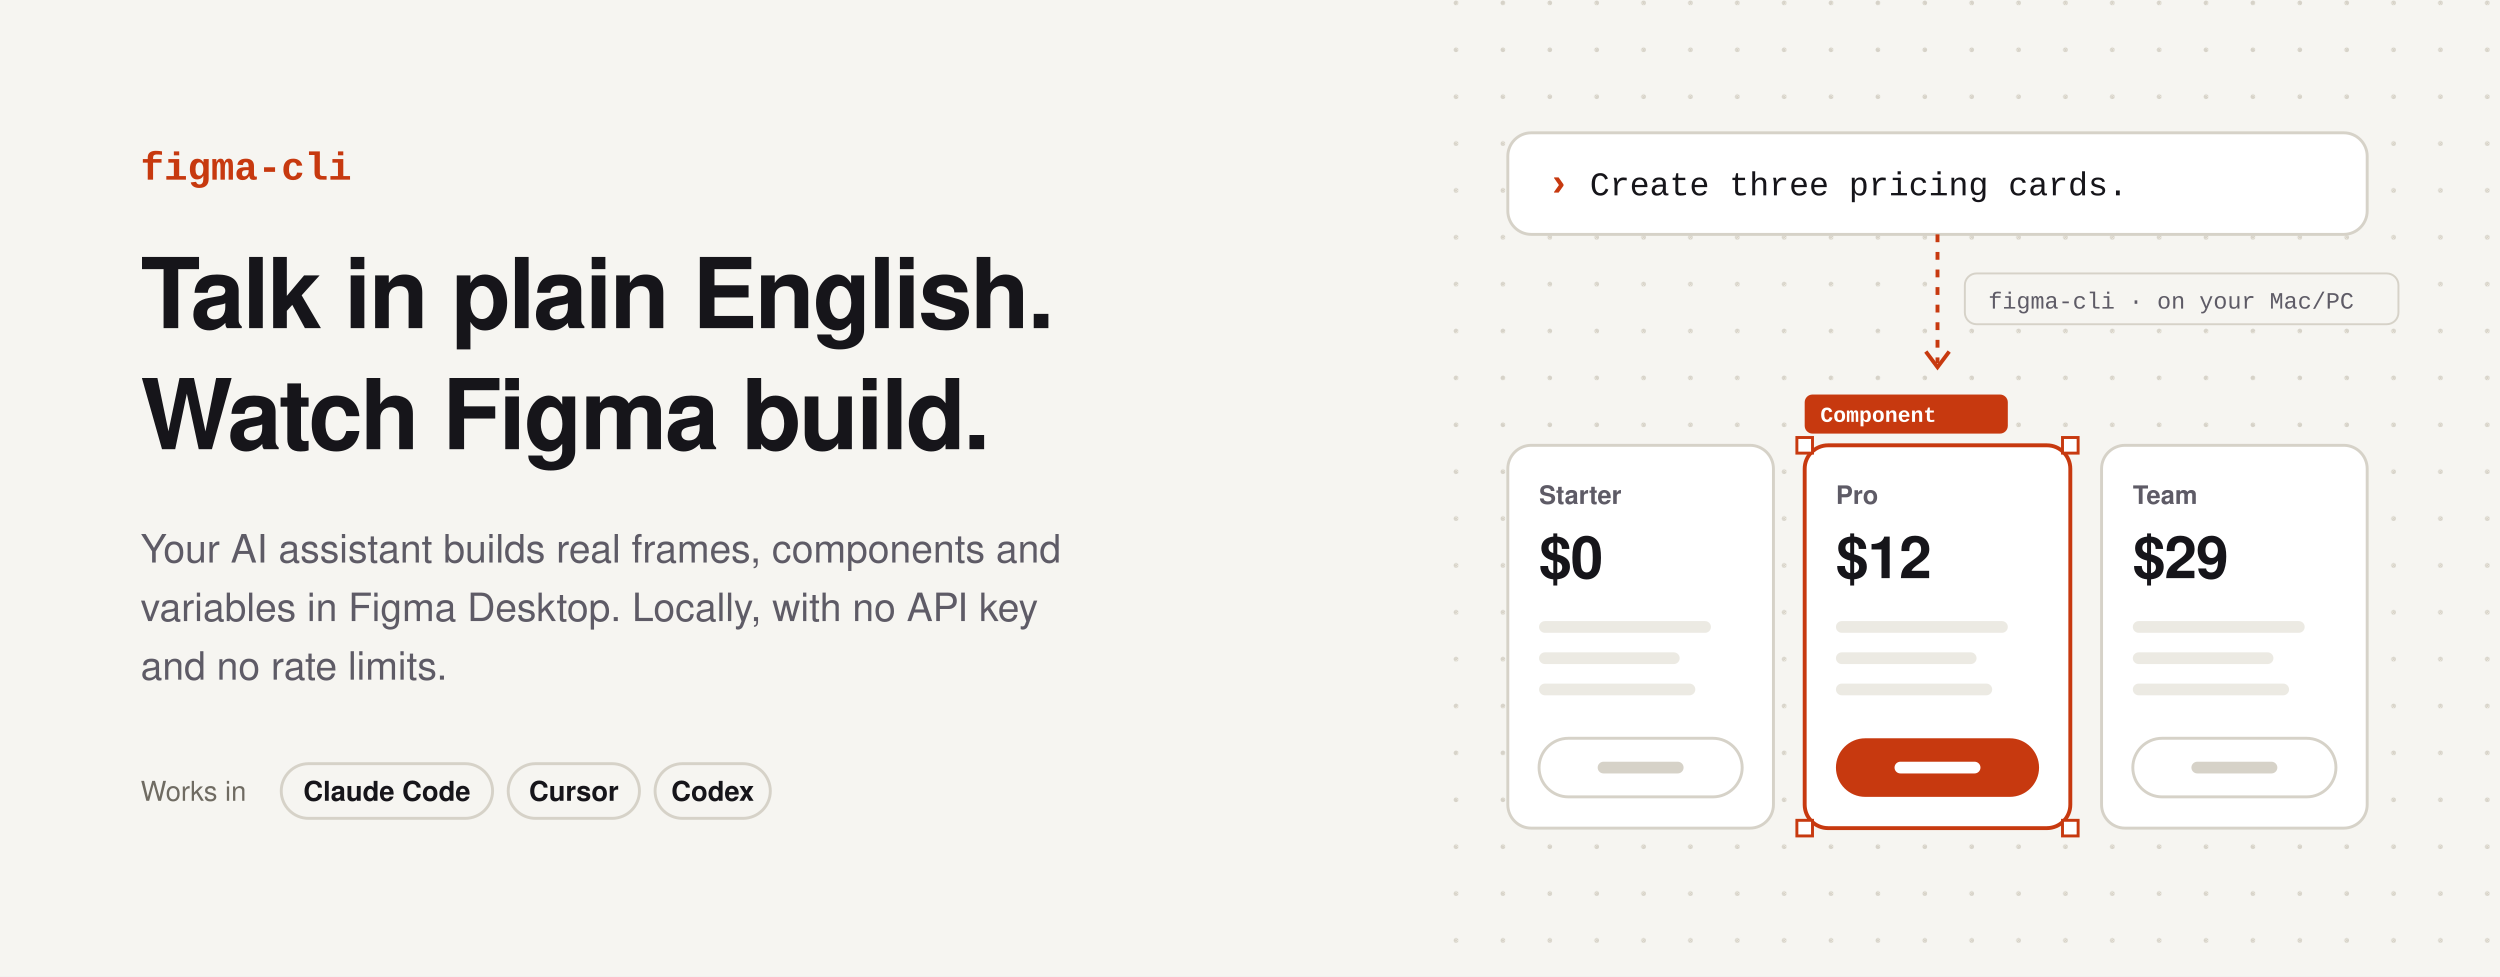
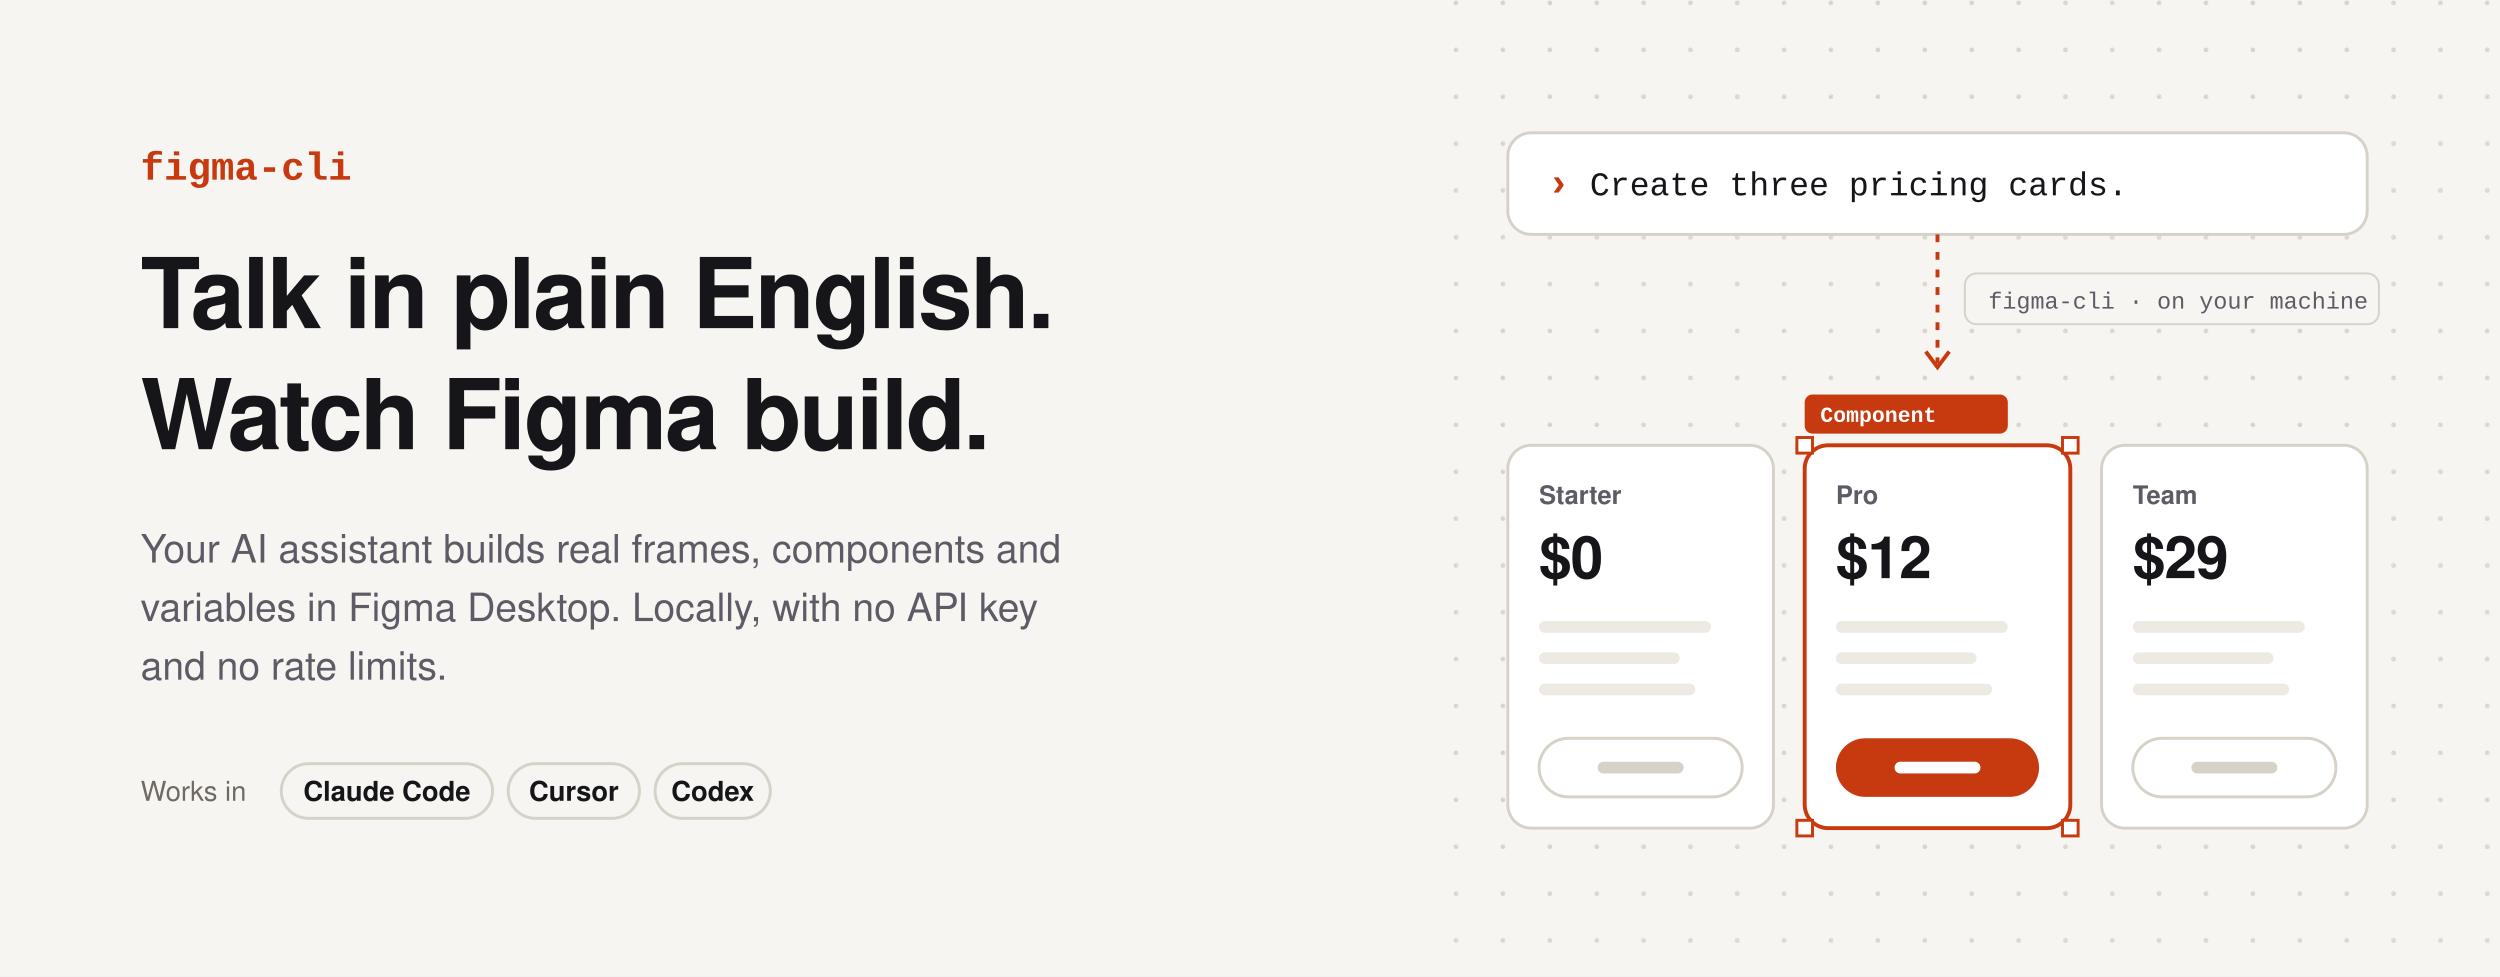
<svg xmlns="http://www.w3.org/2000/svg" width="1280" height="500" viewBox="0 0 1280 500" role="img" aria-labelledby="t d">
  <rect width="1280" height="500" fill="#F6F5F1" />
  <defs>
    <pattern id="g" width="24" height="24" patternUnits="userSpaceOnUse">
      <circle cx="1.5" cy="1.5" r="1.2" fill="#D6D2C8" />
    </pattern>
  </defs>
  <rect x="724" y="0" width="556" height="500" fill="url(#g)" />
  <text x="72" y="92" font-family="ui-monospace, SFMono-Regular, Menlo, Consolas, 'Liberation Mono', monospace" font-size="20" font-weight="700" fill="#C7390F" text-anchor="start">figma-cli</text>
  <text x="72" y="168" font-family="-apple-system, BlinkMacSystemFont, 'Segoe UI', 'Helvetica Neue', Helvetica, Arial, sans-serif" font-size="50" font-weight="700" fill="#16151A" text-anchor="start" letter-spacing="-1.2">Talk in plain English.</text>
  <text x="72" y="230" font-family="-apple-system, BlinkMacSystemFont, 'Segoe UI', 'Helvetica Neue', Helvetica, Arial, sans-serif" font-size="50" font-weight="700" fill="#16151A" text-anchor="start" letter-spacing="-1.2">Watch Figma build.</text>
  <text x="72" y="288" font-family="-apple-system, BlinkMacSystemFont, 'Segoe UI', 'Helvetica Neue', Helvetica, Arial, sans-serif" font-size="20" font-weight="400" fill="#5E5B66" text-anchor="start">Your AI assistant builds real frames, components and</text>
  <text x="72" y="318" font-family="-apple-system, BlinkMacSystemFont, 'Segoe UI', 'Helvetica Neue', Helvetica, Arial, sans-serif" font-size="20" font-weight="400" fill="#5E5B66" text-anchor="start">variables in Figma Desktop. Locally, with no API key</text>
  <text x="72" y="348" font-family="-apple-system, BlinkMacSystemFont, 'Segoe UI', 'Helvetica Neue', Helvetica, Arial, sans-serif" font-size="20" font-weight="400" fill="#5E5B66" text-anchor="start">and no rate limits.</text>
  <text x="72" y="410" font-family="-apple-system, BlinkMacSystemFont, 'Segoe UI', 'Helvetica Neue', Helvetica, Arial, sans-serif" font-size="14" font-weight="500" fill="#6F6B62" text-anchor="start">Works in</text>
  <rect x="144" y="391" width="108.2" height="28" rx="14" fill="none" stroke="#D6D2C8" stroke-width="1.5" />
  <text x="198.1" y="410" font-family="-apple-system, BlinkMacSystemFont, 'Segoe UI', 'Helvetica Neue', Helvetica, Arial, sans-serif" font-size="14" font-weight="600" fill="#16151A" text-anchor="middle">Claude Code</text>
  <rect x="260.2" y="391" width="67.2" height="28" rx="14" fill="none" stroke="#D6D2C8" stroke-width="1.5" />
  <text x="293.8" y="410" font-family="-apple-system, BlinkMacSystemFont, 'Segoe UI', 'Helvetica Neue', Helvetica, Arial, sans-serif" font-size="14" font-weight="600" fill="#16151A" text-anchor="middle">Cursor</text>
  <rect x="335.4" y="391" width="59.0" height="28" rx="14" fill="none" stroke="#D6D2C8" stroke-width="1.5" />
  <text x="364.9" y="410" font-family="-apple-system, BlinkMacSystemFont, 'Segoe UI', 'Helvetica Neue', Helvetica, Arial, sans-serif" font-size="14" font-weight="600" fill="#16151A" text-anchor="middle">Codex</text>
  <rect x="772" y="68" width="440" height="52" rx="12" fill="#FFFFFF" stroke="#D6D2C8" stroke-width="1.5" />
  <text x="792" y="100" font-family="ui-monospace, SFMono-Regular, Menlo, Consolas, 'Liberation Mono', monospace" font-size="20" font-weight="700" fill="#C7390F" text-anchor="start">›</text>
  <text x="814" y="100" font-family="ui-monospace, SFMono-Regular, Menlo, Consolas, 'Liberation Mono', monospace" font-size="17" font-weight="500" fill="#16151A" text-anchor="start">Create three pricing cards.</text>
  <line x1="992.0" y1="120" x2="992.0" y2="186" stroke="#C7390F" stroke-width="2" stroke-dasharray="4 5" />
  <path d="M986.0 180 L992.0 188 L998.0 180" fill="none" stroke="#C7390F" stroke-width="2" />
-   <rect x="1006.0" y="140" width="222" height="26" rx="6" fill="#F6F5F1" stroke="#D6D2C8" stroke-width="1" />
-   <text x="1018.0" y="158" font-family="ui-monospace, SFMono-Regular, Menlo, Consolas, 'Liberation Mono', monospace" font-size="12" font-weight="500" fill="#5E5B66" text-anchor="start">figma-cli · on your Mac/PC</text>
+   <rect x="1006.0" y="140" width="212" height="26" rx="6" fill="#F6F5F1" stroke="#D6D2C8" stroke-width="1" />
+   <text x="1018.0" y="158" font-family="ui-monospace, SFMono-Regular, Menlo, Consolas, 'Liberation Mono', monospace" font-size="12" font-weight="500" fill="#5E5B66" text-anchor="start">figma-cli · on your machine</text>
  <rect x="772" y="228" width="136" height="196" rx="12" fill="#FFFFFF" stroke="#D6D2C8" stroke-width="1.5" />
  <text x="788" y="258" font-family="-apple-system, BlinkMacSystemFont, 'Segoe UI', 'Helvetica Neue', Helvetica, Arial, sans-serif" font-size="13" font-weight="600" fill="#5E5B66" text-anchor="start">Starter</text>
  <text x="788" y="296" font-family="-apple-system, BlinkMacSystemFont, 'Segoe UI', 'Helvetica Neue', Helvetica, Arial, sans-serif" font-size="30" font-weight="700" fill="#16151A" text-anchor="start" letter-spacing="-0.5">$0</text>
  <rect x="788" y="318" width="88" height="6" rx="3" fill="#ECEAE3" />
  <rect x="788" y="334" width="72" height="6" rx="3" fill="#ECEAE3" />
  <rect x="788" y="350" width="80" height="6" rx="3" fill="#ECEAE3" />
  <rect x="788" y="378" width="104" height="30" rx="15" fill="none" stroke="#D6D2C8" stroke-width="1.5" />
  <rect x="818.0" y="390" width="44" height="6" rx="3" fill="#D6D2C8" />
  <rect x="924" y="228" width="136" height="196" rx="12" fill="#FFFFFF" stroke="#C7390F" stroke-width="2" />
  <text x="940" y="258" font-family="-apple-system, BlinkMacSystemFont, 'Segoe UI', 'Helvetica Neue', Helvetica, Arial, sans-serif" font-size="13" font-weight="600" fill="#5E5B66" text-anchor="start">Pro</text>
  <text x="940" y="296" font-family="-apple-system, BlinkMacSystemFont, 'Segoe UI', 'Helvetica Neue', Helvetica, Arial, sans-serif" font-size="30" font-weight="700" fill="#16151A" text-anchor="start" letter-spacing="-0.5">$12</text>
  <rect x="940" y="318" width="88" height="6" rx="3" fill="#ECEAE3" />
  <rect x="940" y="334" width="72" height="6" rx="3" fill="#ECEAE3" />
  <rect x="940" y="350" width="80" height="6" rx="3" fill="#ECEAE3" />
  <rect x="940" y="378" width="104" height="30" rx="15" fill="#C7390F" stroke="none" stroke-width="1.5" />
  <rect x="970.0" y="390" width="44" height="6" rx="3" fill="#FFFFFF" />
  <rect x="920" y="224" width="8" height="8" fill="#FFFFFF" stroke="#C7390F" stroke-width="1.5" />
  <rect x="1056" y="224" width="8" height="8" fill="#FFFFFF" stroke="#C7390F" stroke-width="1.5" />
  <rect x="920" y="420" width="8" height="8" fill="#FFFFFF" stroke="#C7390F" stroke-width="1.5" />
  <rect x="1056" y="420" width="8" height="8" fill="#FFFFFF" stroke="#C7390F" stroke-width="1.5" />
  <rect x="924" y="202" width="104" height="20" rx="4" fill="#C7390F" />
  <text x="932" y="216" font-family="ui-monospace, SFMono-Regular, Menlo, Consolas, 'Liberation Mono', monospace" font-size="11" font-weight="600" fill="#FFFFFF" text-anchor="start">Component</text>
  <rect x="1076" y="228" width="136" height="196" rx="12" fill="#FFFFFF" stroke="#D6D2C8" stroke-width="1.5" />
  <text x="1092" y="258" font-family="-apple-system, BlinkMacSystemFont, 'Segoe UI', 'Helvetica Neue', Helvetica, Arial, sans-serif" font-size="13" font-weight="600" fill="#5E5B66" text-anchor="start">Team</text>
  <text x="1092" y="296" font-family="-apple-system, BlinkMacSystemFont, 'Segoe UI', 'Helvetica Neue', Helvetica, Arial, sans-serif" font-size="30" font-weight="700" fill="#16151A" text-anchor="start" letter-spacing="-0.5">$29</text>
  <rect x="1092" y="318" width="88" height="6" rx="3" fill="#ECEAE3" />
  <rect x="1092" y="334" width="72" height="6" rx="3" fill="#ECEAE3" />
  <rect x="1092" y="350" width="80" height="6" rx="3" fill="#ECEAE3" />
  <rect x="1092" y="378" width="104" height="30" rx="15" fill="none" stroke="#D6D2C8" stroke-width="1.5" />
  <rect x="1122.0" y="390" width="44" height="6" rx="3" fill="#D6D2C8" />
</svg>
